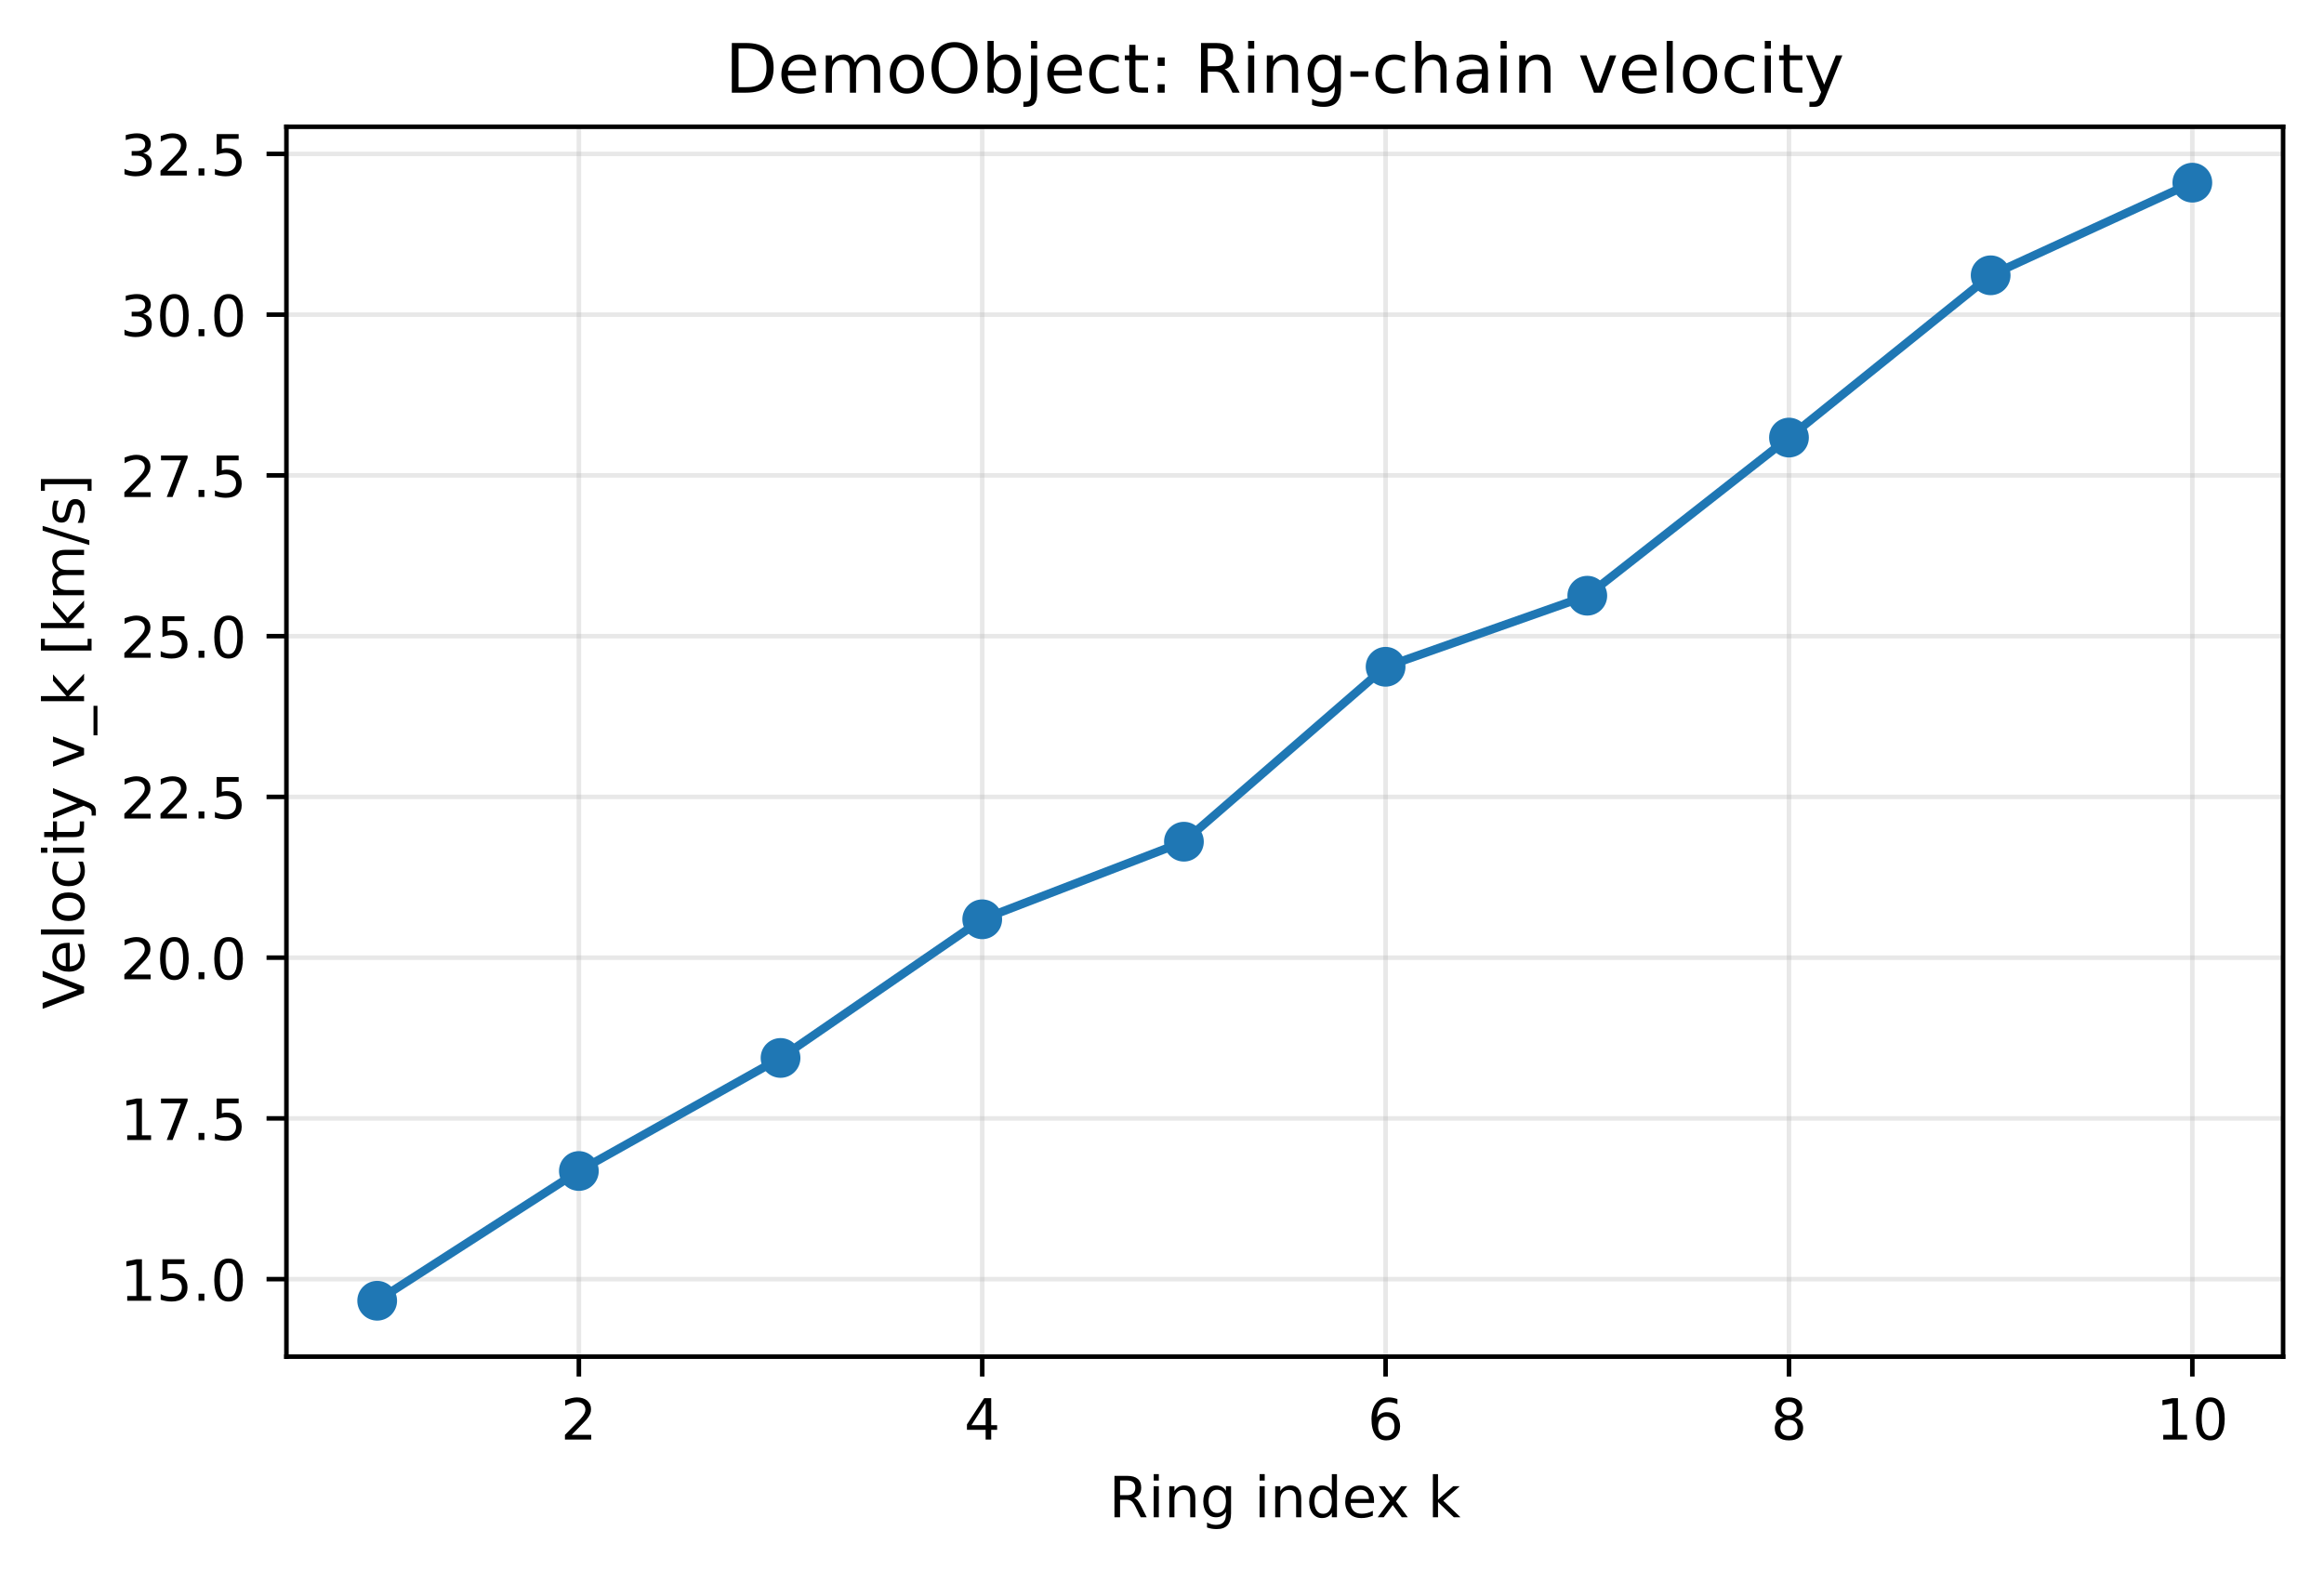
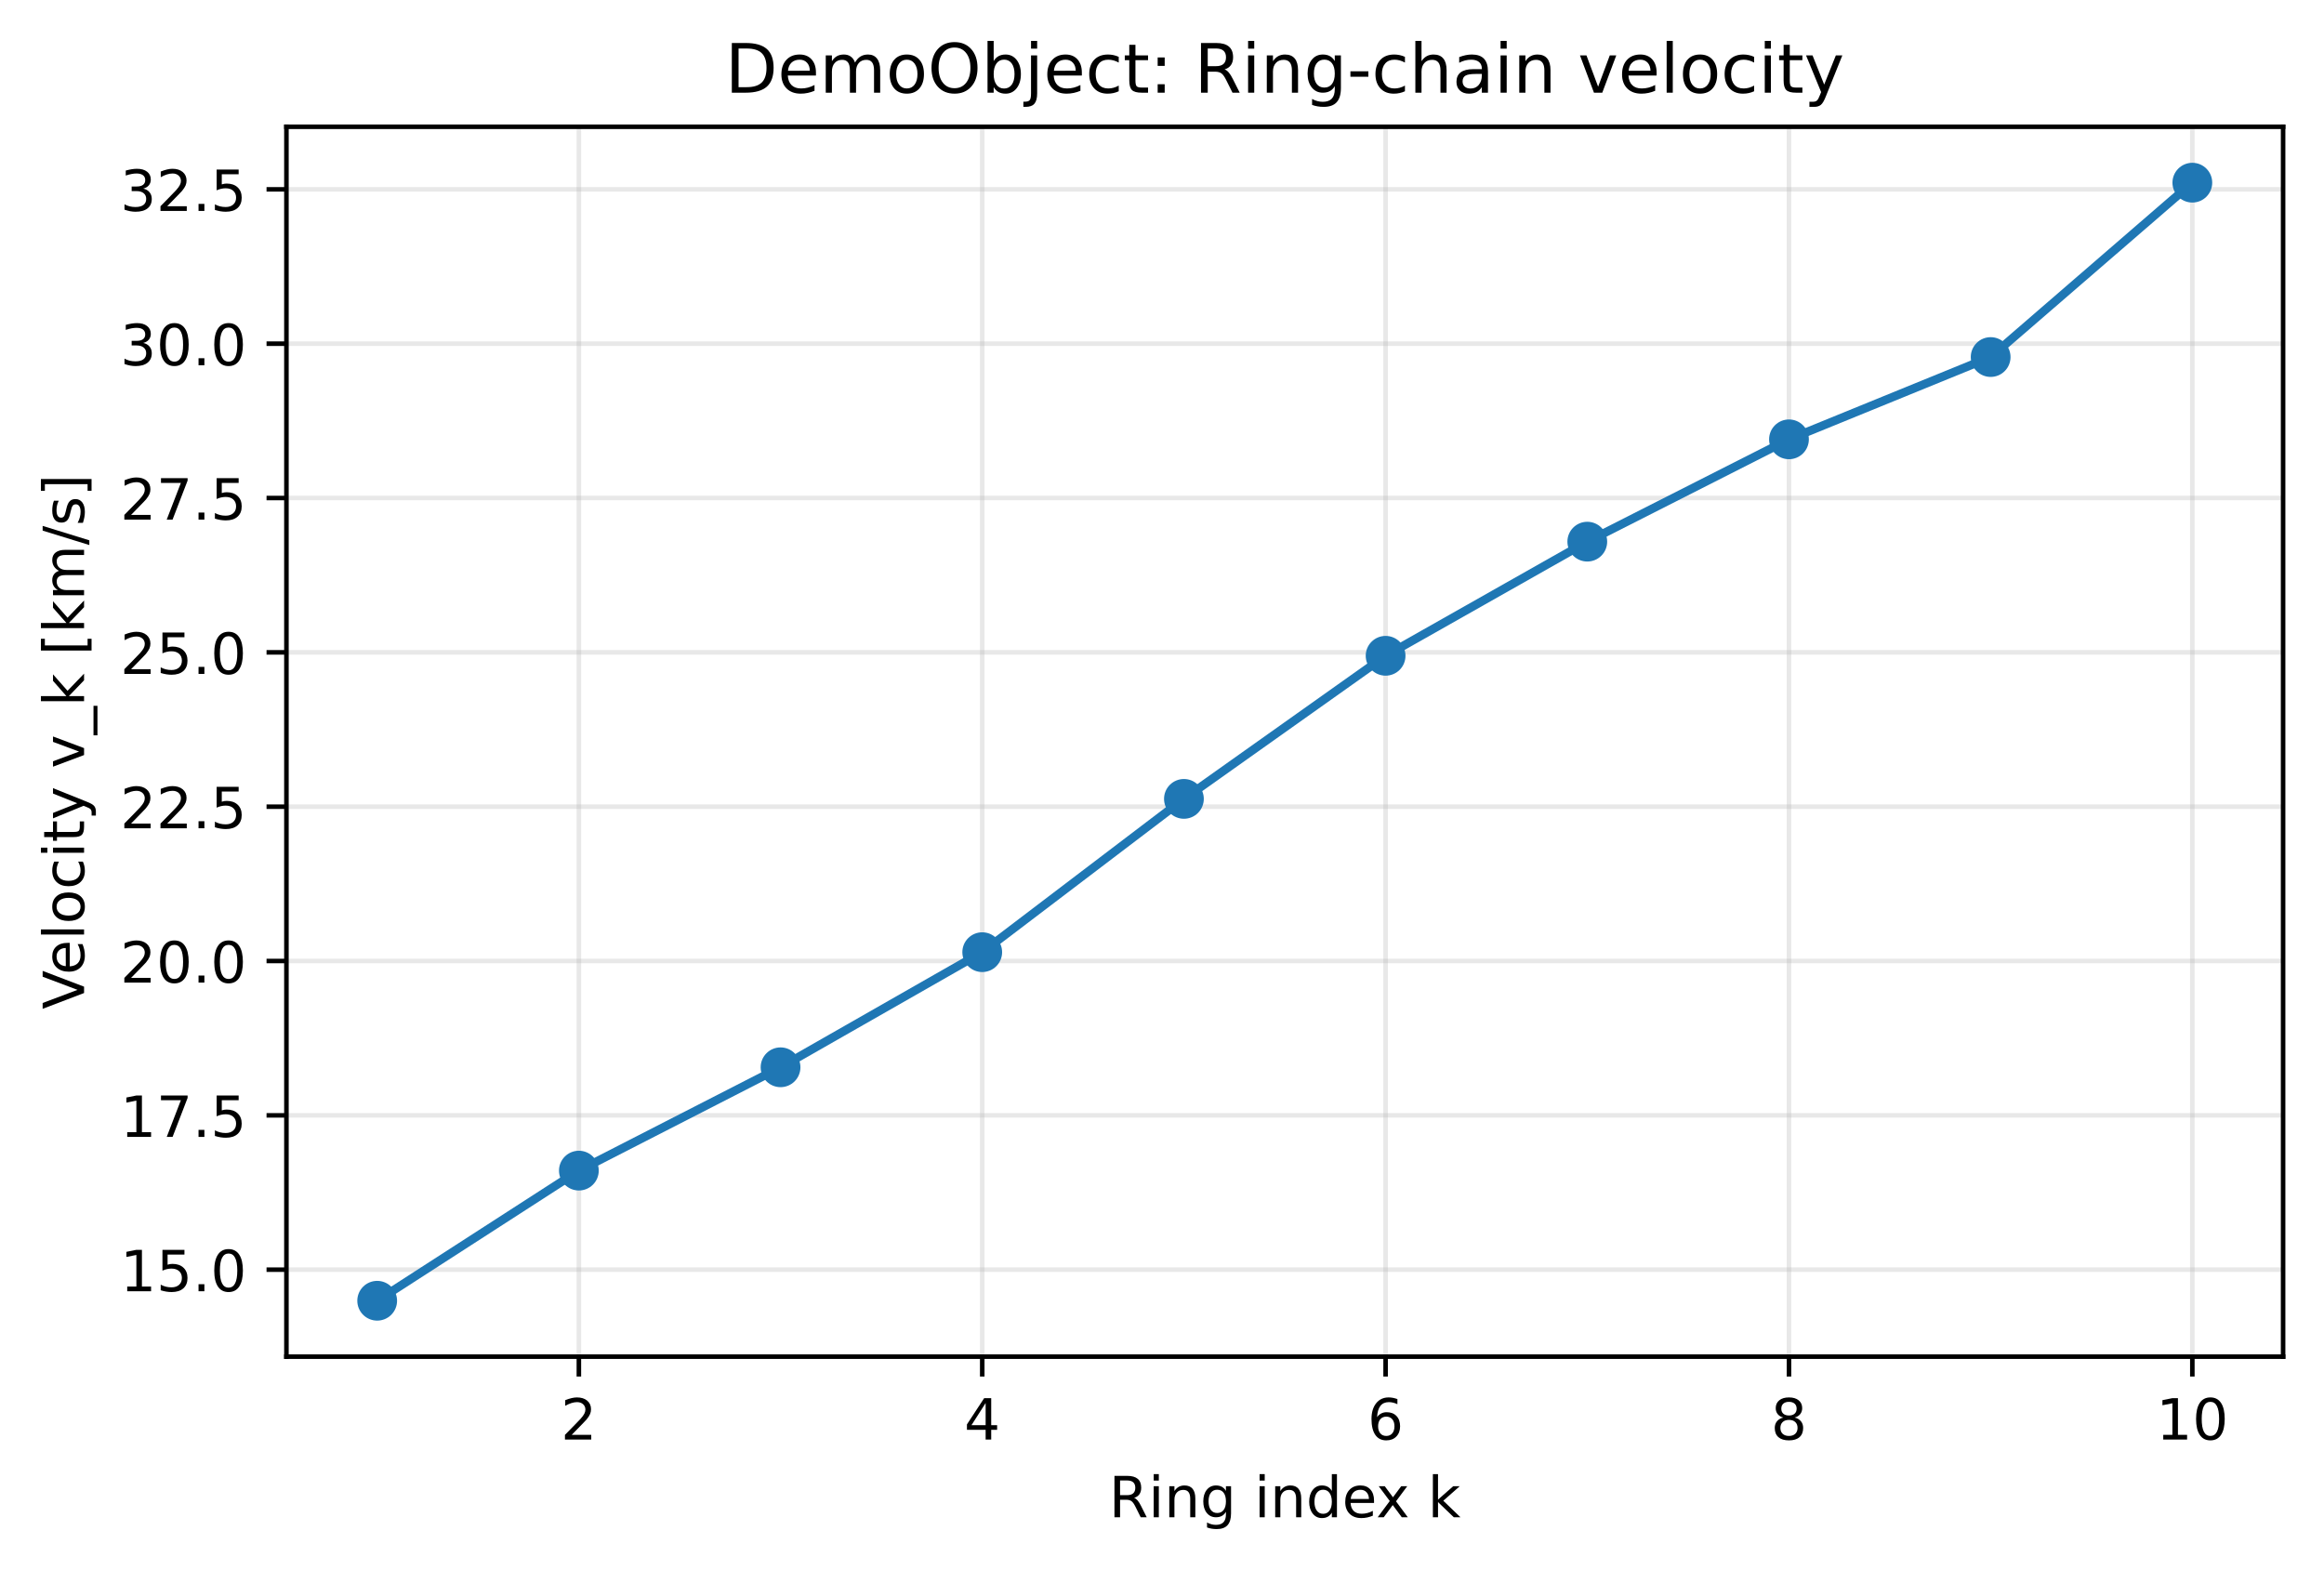
<svg xmlns="http://www.w3.org/2000/svg" xmlns:xlink="http://www.w3.org/1999/xlink" width="409.118pt" height="276.396pt" viewBox="0 0 409.118 276.396" version="1.1">
  <defs>
    <style type="text/css">*{stroke-linejoin: round; stroke-linecap: butt}</style>
  </defs>
  <g id="figure_1">
    <g id="patch_1">
      <path d="M 0 276.396  L 409.118 276.396  L 409.118 0  L 0 0  z " style="fill: #ffffff" />
    </g>
    <g id="axes_1">
      <g id="patch_2">
        <path d="M 50.422 238.84  L 401.918 238.84  L 401.918 22.318  L 50.422 22.318  z " style="fill: #ffffff" />
      </g>
      <g id="matplotlib.axis_1">
        <g id="xtick_1">
          <g id="line2d_1">
-             <path d="M 101.904 238.84  L 101.904 22.318  " clip-path="url(#p1085b56ade)" style="fill: none; stroke: #b0b0b0; stroke-opacity: 0.3; stroke-width: 0.8; stroke-linecap: square" />
+             <path d="M 101.904 238.84  L 101.904 22.318  " clip-path="url(#p9841325f80)" style="fill: none; stroke: #b0b0b0; stroke-opacity: 0.3; stroke-width: 0.8; stroke-linecap: square" />
          </g>
          <g id="line2d_2">
            <defs>
-               <path id="mf7a059a807" d="M 0 0  L 0 3.5  " style="stroke: #000000; stroke-width: 0.8" />
+               <path id="m9e2c25f31a" d="M 0 0  L 0 3.5  " style="stroke: #000000; stroke-width: 0.8" />
            </defs>
            <g>
-               <use xlink:href="#mf7a059a807" x="101.904" y="238.84" style="stroke: #000000; stroke-width: 0.8" />
+               <use xlink:href="#m9e2c25f31a" x="101.904" y="238.84" style="stroke: #000000; stroke-width: 0.8" />
            </g>
          </g>
          <g id="text_1">
            <g transform="translate(98.72237 253.4381) scale(0.1 -0.1)">
              <defs>
                <path id="DejaVuSans-32" d="M 1228 531  L 3431 531  L 3431 0  L 469 0  L 469 531  Q 828 903 1448 1529  Q 2069 2156 2228 2338  Q 2531 2678 2651 2914  Q 2772 3150 2772 3378  Q 2772 3750 2511 3984  Q 2250 4219 1831 4219  Q 1534 4219 1204 4116  Q 875 4013 500 3803  L 500 4441  Q 881 4594 1212 4672  Q 1544 4750 1819 4750  Q 2544 4750 2975 4387  Q 3406 4025 3406 3419  Q 3406 3131 3298 2873  Q 3191 2616 2906 2266  Q 2828 2175 2409 1742  Q 1991 1309 1228 531  z " transform="scale(0.015625)" />
              </defs>
              <use xlink:href="#DejaVuSans-32" />
            </g>
          </g>
        </g>
        <g id="xtick_2">
          <g id="line2d_3">
-             <path d="M 172.913 238.84  L 172.913 22.318  " clip-path="url(#p1085b56ade)" style="fill: none; stroke: #b0b0b0; stroke-opacity: 0.3; stroke-width: 0.8; stroke-linecap: square" />
+             <path d="M 172.913 238.84  L 172.913 22.318  " clip-path="url(#p9841325f80)" style="fill: none; stroke: #b0b0b0; stroke-opacity: 0.3; stroke-width: 0.8; stroke-linecap: square" />
          </g>
          <g id="line2d_4">
            <g>
-               <use xlink:href="#mf7a059a807" x="172.913" y="238.84" style="stroke: #000000; stroke-width: 0.8" />
+               <use xlink:href="#m9e2c25f31a" x="172.913" y="238.84" style="stroke: #000000; stroke-width: 0.8" />
            </g>
          </g>
          <g id="text_2">
            <g transform="translate(169.7317 253.4381) scale(0.1 -0.1)">
              <defs>
                <path id="DejaVuSans-34" d="M 2419 4116  L 825 1625  L 2419 1625  L 2419 4116  z M 2253 4666  L 3047 4666  L 3047 1625  L 3713 1625  L 3713 1100  L 3047 1100  L 3047 0  L 2419 0  L 2419 1100  L 313 1100  L 313 1709  L 2253 4666  z " transform="scale(0.015625)" />
              </defs>
              <use xlink:href="#DejaVuSans-34" />
            </g>
          </g>
        </g>
        <g id="xtick_3">
          <g id="line2d_5">
-             <path d="M 243.922 238.84  L 243.922 22.318  " clip-path="url(#p1085b56ade)" style="fill: none; stroke: #b0b0b0; stroke-opacity: 0.3; stroke-width: 0.8; stroke-linecap: square" />
+             <path d="M 243.922 238.84  L 243.922 22.318  " clip-path="url(#p9841325f80)" style="fill: none; stroke: #b0b0b0; stroke-opacity: 0.3; stroke-width: 0.8; stroke-linecap: square" />
          </g>
          <g id="line2d_6">
            <g>
-               <use xlink:href="#mf7a059a807" x="243.922" y="238.84" style="stroke: #000000; stroke-width: 0.8" />
+               <use xlink:href="#m9e2c25f31a" x="243.922" y="238.84" style="stroke: #000000; stroke-width: 0.8" />
            </g>
          </g>
          <g id="text_3">
            <g transform="translate(240.741 253.4381) scale(0.1 -0.1)">
              <defs>
                <path id="DejaVuSans-36" d="M 2113 2584  Q 1688 2584 1439 2293  Q 1191 2003 1191 1497  Q 1191 994 1439 701  Q 1688 409 2113 409  Q 2538 409 2786 701  Q 3034 994 3034 1497  Q 3034 2003 2786 2293  Q 2538 2584 2113 2584  z M 3366 4563  L 3366 3988  Q 3128 4100 2886 4159  Q 2644 4219 2406 4219  Q 1781 4219 1451 3797  Q 1122 3375 1075 2522  Q 1259 2794 1537 2939  Q 1816 3084 2150 3084  Q 2853 3084 3261 2657  Q 3669 2231 3669 1497  Q 3669 778 3244 343  Q 2819 -91 2113 -91  Q 1303 -91 875 529  Q 447 1150 447 2328  Q 447 3434 972 4092  Q 1497 4750 2381 4750  Q 2619 4750 2861 4703  Q 3103 4656 3366 4563  z " transform="scale(0.015625)" />
              </defs>
              <use xlink:href="#DejaVuSans-36" />
            </g>
          </g>
        </g>
        <g id="xtick_4">
          <g id="line2d_7">
-             <path d="M 314.932 238.84  L 314.932 22.318  " clip-path="url(#p1085b56ade)" style="fill: none; stroke: #b0b0b0; stroke-opacity: 0.3; stroke-width: 0.8; stroke-linecap: square" />
+             <path d="M 314.932 238.84  L 314.932 22.318  " clip-path="url(#p9841325f80)" style="fill: none; stroke: #b0b0b0; stroke-opacity: 0.3; stroke-width: 0.8; stroke-linecap: square" />
          </g>
          <g id="line2d_8">
            <g>
-               <use xlink:href="#mf7a059a807" x="314.932" y="238.84" style="stroke: #000000; stroke-width: 0.8" />
+               <use xlink:href="#m9e2c25f31a" x="314.932" y="238.84" style="stroke: #000000; stroke-width: 0.8" />
            </g>
          </g>
          <g id="text_4">
            <g transform="translate(311.7503 253.4381) scale(0.1 -0.1)">
              <defs>
                <path id="DejaVuSans-38" d="M 2034 2216  Q 1584 2216 1326 1975  Q 1069 1734 1069 1313  Q 1069 891 1326 650  Q 1584 409 2034 409  Q 2484 409 2743 651  Q 3003 894 3003 1313  Q 3003 1734 2745 1975  Q 2488 2216 2034 2216  z M 1403 2484  Q 997 2584 770 2862  Q 544 3141 544 3541  Q 544 4100 942 4425  Q 1341 4750 2034 4750  Q 2731 4750 3128 4425  Q 3525 4100 3525 3541  Q 3525 3141 3298 2862  Q 3072 2584 2669 2484  Q 3125 2378 3379 2068  Q 3634 1759 3634 1313  Q 3634 634 3220 271  Q 2806 -91 2034 -91  Q 1263 -91 848 271  Q 434 634 434 1313  Q 434 1759 690 2068  Q 947 2378 1403 2484  z M 1172 3481  Q 1172 3119 1398 2916  Q 1625 2713 2034 2713  Q 2441 2713 2670 2916  Q 2900 3119 2900 3481  Q 2900 3844 2670 4047  Q 2441 4250 2034 4250  Q 1625 4250 1398 4047  Q 1172 3844 1172 3481  z " transform="scale(0.015625)" />
              </defs>
              <use xlink:href="#DejaVuSans-38" />
            </g>
          </g>
        </g>
        <g id="xtick_5">
          <g id="line2d_9">
-             <path d="M 385.941 238.84  L 385.941 22.318  " clip-path="url(#p1085b56ade)" style="fill: none; stroke: #b0b0b0; stroke-opacity: 0.3; stroke-width: 0.8; stroke-linecap: square" />
+             <path d="M 385.941 238.84  L 385.941 22.318  " clip-path="url(#p9841325f80)" style="fill: none; stroke: #b0b0b0; stroke-opacity: 0.3; stroke-width: 0.8; stroke-linecap: square" />
          </g>
          <g id="line2d_10">
            <g>
-               <use xlink:href="#mf7a059a807" x="385.941" y="238.84" style="stroke: #000000; stroke-width: 0.8" />
+               <use xlink:href="#m9e2c25f31a" x="385.941" y="238.84" style="stroke: #000000; stroke-width: 0.8" />
            </g>
          </g>
          <g id="text_5">
            <g transform="translate(379.5783 253.4381) scale(0.1 -0.1)">
              <defs>
                <path id="DejaVuSans-31" d="M 794 531  L 1825 531  L 1825 4091  L 703 3866  L 703 4441  L 1819 4666  L 2450 4666  L 2450 531  L 3481 531  L 3481 0  L 794 0  L 794 531  z " transform="scale(0.015625)" />
                <path id="DejaVuSans-30" d="M 2034 4250  Q 1547 4250 1301 3770  Q 1056 3291 1056 2328  Q 1056 1369 1301 889  Q 1547 409 2034 409  Q 2525 409 2770 889  Q 3016 1369 3016 2328  Q 3016 3291 2770 3770  Q 2525 4250 2034 4250  z M 2034 4750  Q 2819 4750 3233 4129  Q 3647 3509 3647 2328  Q 3647 1150 3233 529  Q 2819 -91 2034 -91  Q 1250 -91 836 529  Q 422 1150 422 2328  Q 422 3509 836 4129  Q 1250 4750 2034 4750  z " transform="scale(0.015625)" />
              </defs>
              <use xlink:href="#DejaVuSans-31" />
              <use xlink:href="#DejaVuSans-30" transform="translate(63.62305 0)" />
            </g>
          </g>
        </g>
        <g id="text_6">
          <g transform="translate(195.2098 267.1163) scale(0.1 -0.1)">
            <defs>
              <path id="DejaVuSans-52" d="M 2841 2188  Q 3044 2119 3236 1894  Q 3428 1669 3622 1275  L 4263 0  L 3584 0  L 2988 1197  Q 2756 1666 2539 1819  Q 2322 1972 1947 1972  L 1259 1972  L 1259 0  L 628 0  L 628 4666  L 2053 4666  Q 2853 4666 3247 4331  Q 3641 3997 3641 3322  Q 3641 2881 3436 2590  Q 3231 2300 2841 2188  z M 1259 4147  L 1259 2491  L 2053 2491  Q 2509 2491 2742 2702  Q 2975 2913 2975 3322  Q 2975 3731 2742 3939  Q 2509 4147 2053 4147  L 1259 4147  z " transform="scale(0.015625)" />
              <path id="DejaVuSans-69" d="M 603 3500  L 1178 3500  L 1178 0  L 603 0  L 603 3500  z M 603 4863  L 1178 4863  L 1178 4134  L 603 4134  L 603 4863  z " transform="scale(0.015625)" />
              <path id="DejaVuSans-6e" d="M 3513 2113  L 3513 0  L 2938 0  L 2938 2094  Q 2938 2591 2744 2837  Q 2550 3084 2163 3084  Q 1697 3084 1428 2787  Q 1159 2491 1159 1978  L 1159 0  L 581 0  L 581 3500  L 1159 3500  L 1159 2956  Q 1366 3272 1645 3428  Q 1925 3584 2291 3584  Q 2894 3584 3203 3211  Q 3513 2838 3513 2113  z " transform="scale(0.015625)" />
              <path id="DejaVuSans-67" d="M 2906 1791  Q 2906 2416 2648 2759  Q 2391 3103 1925 3103  Q 1463 3103 1205 2759  Q 947 2416 947 1791  Q 947 1169 1205 825  Q 1463 481 1925 481  Q 2391 481 2648 825  Q 2906 1169 2906 1791  z M 3481 434  Q 3481 -459 3084 -895  Q 2688 -1331 1869 -1331  Q 1566 -1331 1297 -1286  Q 1028 -1241 775 -1147  L 775 -588  Q 1028 -725 1275 -790  Q 1522 -856 1778 -856  Q 2344 -856 2625 -561  Q 2906 -266 2906 331  L 2906 616  Q 2728 306 2450 153  Q 2172 0 1784 0  Q 1141 0 747 490  Q 353 981 353 1791  Q 353 2603 747 3093  Q 1141 3584 1784 3584  Q 2172 3584 2450 3431  Q 2728 3278 2906 2969  L 2906 3500  L 3481 3500  L 3481 434  z " transform="scale(0.015625)" />
              <path id="DejaVuSans-20" transform="scale(0.015625)" />
              <path id="DejaVuSans-64" d="M 2906 2969  L 2906 4863  L 3481 4863  L 3481 0  L 2906 0  L 2906 525  Q 2725 213 2448 61  Q 2172 -91 1784 -91  Q 1150 -91 751 415  Q 353 922 353 1747  Q 353 2572 751 3078  Q 1150 3584 1784 3584  Q 2172 3584 2448 3432  Q 2725 3281 2906 2969  z M 947 1747  Q 947 1113 1208 752  Q 1469 391 1925 391  Q 2381 391 2643 752  Q 2906 1113 2906 1747  Q 2906 2381 2643 2742  Q 2381 3103 1925 3103  Q 1469 3103 1208 2742  Q 947 2381 947 1747  z " transform="scale(0.015625)" />
              <path id="DejaVuSans-65" d="M 3597 1894  L 3597 1613  L 953 1613  Q 991 1019 1311 708  Q 1631 397 2203 397  Q 2534 397 2845 478  Q 3156 559 3463 722  L 3463 178  Q 3153 47 2828 -22  Q 2503 -91 2169 -91  Q 1331 -91 842 396  Q 353 884 353 1716  Q 353 2575 817 3079  Q 1281 3584 2069 3584  Q 2775 3584 3186 3129  Q 3597 2675 3597 1894  z M 3022 2063  Q 3016 2534 2758 2815  Q 2500 3097 2075 3097  Q 1594 3097 1305 2825  Q 1016 2553 972 2059  L 3022 2063  z " transform="scale(0.015625)" />
              <path id="DejaVuSans-78" d="M 3513 3500  L 2247 1797  L 3578 0  L 2900 0  L 1881 1375  L 863 0  L 184 0  L 1544 1831  L 300 3500  L 978 3500  L 1906 2253  L 2834 3500  L 3513 3500  z " transform="scale(0.015625)" />
              <path id="DejaVuSans-6b" d="M 581 4863  L 1159 4863  L 1159 1991  L 2875 3500  L 3609 3500  L 1753 1863  L 3688 0  L 2938 0  L 1159 1709  L 1159 0  L 581 0  L 581 4863  z " transform="scale(0.015625)" />
            </defs>
            <use xlink:href="#DejaVuSans-52" />
            <use xlink:href="#DejaVuSans-69" transform="translate(69.48242 0)" />
            <use xlink:href="#DejaVuSans-6e" transform="translate(97.26562 0)" />
            <use xlink:href="#DejaVuSans-67" transform="translate(160.6445 0)" />
            <use xlink:href="#DejaVuSans-20" transform="translate(224.1211 0)" />
            <use xlink:href="#DejaVuSans-69" transform="translate(255.9082 0)" />
            <use xlink:href="#DejaVuSans-6e" transform="translate(283.6914 0)" />
            <use xlink:href="#DejaVuSans-64" transform="translate(347.0703 0)" />
            <use xlink:href="#DejaVuSans-65" transform="translate(410.5469 0)" />
            <use xlink:href="#DejaVuSans-78" transform="translate(470.3203 0)" />
            <use xlink:href="#DejaVuSans-20" transform="translate(529.5 0)" />
            <use xlink:href="#DejaVuSans-6b" transform="translate(561.2871 0)" />
          </g>
        </g>
      </g>
      <g id="matplotlib.axis_2">
        <g id="ytick_1">
          <g id="line2d_11">
-             <path d="M 50.422 225.194  L 401.918 225.194  " clip-path="url(#p1085b56ade)" style="fill: none; stroke: #b0b0b0; stroke-opacity: 0.3; stroke-width: 0.8; stroke-linecap: square" />
+             <path d="M 50.422 223.527  L 401.918 223.527  " clip-path="url(#p9841325f80)" style="fill: none; stroke: #b0b0b0; stroke-opacity: 0.3; stroke-width: 0.8; stroke-linecap: square" />
          </g>
          <g id="line2d_12">
            <defs>
-               <path id="m07a9337bfd" d="M 0 0  L -3.5 0  " style="stroke: #000000; stroke-width: 0.8" />
+               <path id="m4e246c7a47" d="M 0 0  L -3.5 0  " style="stroke: #000000; stroke-width: 0.8" />
            </defs>
            <g>
-               <use xlink:href="#m07a9337bfd" x="50.422" y="225.194" style="stroke: #000000; stroke-width: 0.8" />
+               <use xlink:href="#m4e246c7a47" x="50.422" y="223.527" style="stroke: #000000; stroke-width: 0.8" />
            </g>
          </g>
          <g id="text_7">
-             <g transform="translate(21.15625 228.9931) scale(0.1 -0.1)">
+             <g transform="translate(21.15625 227.3264) scale(0.1 -0.1)">
              <defs>
                <path id="DejaVuSans-35" d="M 691 4666  L 3169 4666  L 3169 4134  L 1269 4134  L 1269 2991  Q 1406 3038 1543 3061  Q 1681 3084 1819 3084  Q 2600 3084 3056 2656  Q 3513 2228 3513 1497  Q 3513 744 3044 326  Q 2575 -91 1722 -91  Q 1428 -91 1123 -41  Q 819 9 494 109  L 494 744  Q 775 591 1075 516  Q 1375 441 1709 441  Q 2250 441 2565 725  Q 2881 1009 2881 1497  Q 2881 1984 2565 2268  Q 2250 2553 1709 2553  Q 1456 2553 1204 2497  Q 953 2441 691 2322  L 691 4666  z " transform="scale(0.015625)" />
                <path id="DejaVuSans-2e" d="M 684 794  L 1344 794  L 1344 0  L 684 0  L 684 794  z " transform="scale(0.015625)" />
              </defs>
              <use xlink:href="#DejaVuSans-31" />
              <use xlink:href="#DejaVuSans-35" transform="translate(63.62305 0)" />
              <use xlink:href="#DejaVuSans-2e" transform="translate(127.2461 0)" />
              <use xlink:href="#DejaVuSans-30" transform="translate(159.0332 0)" />
            </g>
          </g>
        </g>
        <g id="ytick_2">
          <g id="line2d_13">
-             <path d="M 50.422 196.894  L 401.918 196.894  " clip-path="url(#p1085b56ade)" style="fill: none; stroke: #b0b0b0; stroke-opacity: 0.3; stroke-width: 0.8; stroke-linecap: square" />
+             <path d="M 50.422 196.357  L 401.918 196.357  " clip-path="url(#p9841325f80)" style="fill: none; stroke: #b0b0b0; stroke-opacity: 0.3; stroke-width: 0.8; stroke-linecap: square" />
          </g>
          <g id="line2d_14">
            <g>
-               <use xlink:href="#m07a9337bfd" x="50.422" y="196.894" style="stroke: #000000; stroke-width: 0.8" />
+               <use xlink:href="#m4e246c7a47" x="50.422" y="196.357" style="stroke: #000000; stroke-width: 0.8" />
            </g>
          </g>
          <g id="text_8">
-             <g transform="translate(21.15625 200.6932) scale(0.1 -0.1)">
+             <g transform="translate(21.15625 200.1563) scale(0.1 -0.1)">
              <defs>
                <path id="DejaVuSans-37" d="M 525 4666  L 3525 4666  L 3525 4397  L 1831 0  L 1172 0  L 2766 4134  L 525 4134  L 525 4666  z " transform="scale(0.015625)" />
              </defs>
              <use xlink:href="#DejaVuSans-31" />
              <use xlink:href="#DejaVuSans-37" transform="translate(63.62305 0)" />
              <use xlink:href="#DejaVuSans-2e" transform="translate(127.2461 0)" />
              <use xlink:href="#DejaVuSans-35" transform="translate(159.0332 0)" />
            </g>
          </g>
        </g>
        <g id="ytick_3">
          <g id="line2d_15">
-             <path d="M 50.422 168.594  L 401.918 168.594  " clip-path="url(#p1085b56ade)" style="fill: none; stroke: #b0b0b0; stroke-opacity: 0.3; stroke-width: 0.8; stroke-linecap: square" />
+             <path d="M 50.422 169.187  L 401.918 169.187  " clip-path="url(#p9841325f80)" style="fill: none; stroke: #b0b0b0; stroke-opacity: 0.3; stroke-width: 0.8; stroke-linecap: square" />
          </g>
          <g id="line2d_16">
            <g>
-               <use xlink:href="#m07a9337bfd" x="50.422" y="168.594" style="stroke: #000000; stroke-width: 0.8" />
+               <use xlink:href="#m4e246c7a47" x="50.422" y="169.187" style="stroke: #000000; stroke-width: 0.8" />
            </g>
          </g>
          <g id="text_9">
-             <g transform="translate(21.15625 172.3933) scale(0.1 -0.1)">
+             <g transform="translate(21.15625 172.9862) scale(0.1 -0.1)">
              <use xlink:href="#DejaVuSans-32" />
              <use xlink:href="#DejaVuSans-30" transform="translate(63.62305 0)" />
              <use xlink:href="#DejaVuSans-2e" transform="translate(127.2461 0)" />
              <use xlink:href="#DejaVuSans-30" transform="translate(159.0332 0)" />
            </g>
          </g>
        </g>
        <g id="ytick_4">
          <g id="line2d_17">
-             <path d="M 50.422 140.294  L 401.918 140.294  " clip-path="url(#p1085b56ade)" style="fill: none; stroke: #b0b0b0; stroke-opacity: 0.3; stroke-width: 0.8; stroke-linecap: square" />
+             <path d="M 50.422 142.017  L 401.918 142.017  " clip-path="url(#p9841325f80)" style="fill: none; stroke: #b0b0b0; stroke-opacity: 0.3; stroke-width: 0.8; stroke-linecap: square" />
          </g>
          <g id="line2d_18">
            <g>
-               <use xlink:href="#m07a9337bfd" x="50.422" y="140.294" style="stroke: #000000; stroke-width: 0.8" />
+               <use xlink:href="#m4e246c7a47" x="50.422" y="142.017" style="stroke: #000000; stroke-width: 0.8" />
            </g>
          </g>
          <g id="text_10">
-             <g transform="translate(21.15625 144.0935) scale(0.1 -0.1)">
+             <g transform="translate(21.15625 145.8161) scale(0.1 -0.1)">
              <use xlink:href="#DejaVuSans-32" />
              <use xlink:href="#DejaVuSans-32" transform="translate(63.62305 0)" />
              <use xlink:href="#DejaVuSans-2e" transform="translate(127.2461 0)" />
              <use xlink:href="#DejaVuSans-35" transform="translate(159.0332 0)" />
            </g>
          </g>
        </g>
        <g id="ytick_5">
          <g id="line2d_19">
-             <path d="M 50.422 111.994  L 401.918 111.994  " clip-path="url(#p1085b56ade)" style="fill: none; stroke: #b0b0b0; stroke-opacity: 0.3; stroke-width: 0.8; stroke-linecap: square" />
+             <path d="M 50.422 114.847  L 401.918 114.847  " clip-path="url(#p9841325f80)" style="fill: none; stroke: #b0b0b0; stroke-opacity: 0.3; stroke-width: 0.8; stroke-linecap: square" />
          </g>
          <g id="line2d_20">
            <g>
-               <use xlink:href="#m07a9337bfd" x="50.422" y="111.994" style="stroke: #000000; stroke-width: 0.8" />
+               <use xlink:href="#m4e246c7a47" x="50.422" y="114.847" style="stroke: #000000; stroke-width: 0.8" />
            </g>
          </g>
          <g id="text_11">
-             <g transform="translate(21.15625 115.7936) scale(0.1 -0.1)">
+             <g transform="translate(21.15625 118.646) scale(0.1 -0.1)">
              <use xlink:href="#DejaVuSans-32" />
              <use xlink:href="#DejaVuSans-35" transform="translate(63.62305 0)" />
              <use xlink:href="#DejaVuSans-2e" transform="translate(127.2461 0)" />
              <use xlink:href="#DejaVuSans-30" transform="translate(159.0332 0)" />
            </g>
          </g>
        </g>
        <g id="ytick_6">
          <g id="line2d_21">
-             <path d="M 50.422 83.695  L 401.918 83.695  " clip-path="url(#p1085b56ade)" style="fill: none; stroke: #b0b0b0; stroke-opacity: 0.3; stroke-width: 0.8; stroke-linecap: square" />
+             <path d="M 50.422 87.677  L 401.918 87.677  " clip-path="url(#p9841325f80)" style="fill: none; stroke: #b0b0b0; stroke-opacity: 0.3; stroke-width: 0.8; stroke-linecap: square" />
          </g>
          <g id="line2d_22">
            <g>
-               <use xlink:href="#m07a9337bfd" x="50.422" y="83.695" style="stroke: #000000; stroke-width: 0.8" />
+               <use xlink:href="#m4e246c7a47" x="50.422" y="87.677" style="stroke: #000000; stroke-width: 0.8" />
            </g>
          </g>
          <g id="text_12">
-             <g transform="translate(21.15625 87.49378) scale(0.1 -0.1)">
+             <g transform="translate(21.15625 91.4759) scale(0.1 -0.1)">
              <use xlink:href="#DejaVuSans-32" />
              <use xlink:href="#DejaVuSans-37" transform="translate(63.62305 0)" />
              <use xlink:href="#DejaVuSans-2e" transform="translate(127.2461 0)" />
              <use xlink:href="#DejaVuSans-35" transform="translate(159.0332 0)" />
            </g>
          </g>
        </g>
        <g id="ytick_7">
          <g id="line2d_23">
-             <path d="M 50.422 55.395  L 401.918 55.395  " clip-path="url(#p1085b56ade)" style="fill: none; stroke: #b0b0b0; stroke-opacity: 0.3; stroke-width: 0.8; stroke-linecap: square" />
+             <path d="M 50.422 60.507  L 401.918 60.507  " clip-path="url(#p9841325f80)" style="fill: none; stroke: #b0b0b0; stroke-opacity: 0.3; stroke-width: 0.8; stroke-linecap: square" />
          </g>
          <g id="line2d_24">
            <g>
-               <use xlink:href="#m07a9337bfd" x="50.422" y="55.395" style="stroke: #000000; stroke-width: 0.8" />
+               <use xlink:href="#m4e246c7a47" x="50.422" y="60.507" style="stroke: #000000; stroke-width: 0.8" />
            </g>
          </g>
          <g id="text_13">
-             <g transform="translate(21.15625 59.19392) scale(0.1 -0.1)">
+             <g transform="translate(21.15625 64.30579) scale(0.1 -0.1)">
              <defs>
                <path id="DejaVuSans-33" d="M 2597 2516  Q 3050 2419 3304 2112  Q 3559 1806 3559 1356  Q 3559 666 3084 287  Q 2609 -91 1734 -91  Q 1441 -91 1130 -33  Q 819 25 488 141  L 488 750  Q 750 597 1062 519  Q 1375 441 1716 441  Q 2309 441 2620 675  Q 2931 909 2931 1356  Q 2931 1769 2642 2001  Q 2353 2234 1838 2234  L 1294 2234  L 1294 2753  L 1863 2753  Q 2328 2753 2575 2939  Q 2822 3125 2822 3475  Q 2822 3834 2567 4026  Q 2313 4219 1838 4219  Q 1578 4219 1281 4162  Q 984 4106 628 3988  L 628 4550  Q 988 4650 1302 4700  Q 1616 4750 1894 4750  Q 2613 4750 3031 4423  Q 3450 4097 3450 3541  Q 3450 3153 3228 2886  Q 3006 2619 2597 2516  z " transform="scale(0.015625)" />
              </defs>
              <use xlink:href="#DejaVuSans-33" />
              <use xlink:href="#DejaVuSans-30" transform="translate(63.62305 0)" />
              <use xlink:href="#DejaVuSans-2e" transform="translate(127.2461 0)" />
              <use xlink:href="#DejaVuSans-30" transform="translate(159.0332 0)" />
            </g>
          </g>
        </g>
        <g id="ytick_8">
          <g id="line2d_25">
-             <path d="M 50.422 27.095  L 401.918 27.095  " clip-path="url(#p1085b56ade)" style="fill: none; stroke: #b0b0b0; stroke-opacity: 0.3; stroke-width: 0.8; stroke-linecap: square" />
+             <path d="M 50.422 33.336  L 401.918 33.336  " clip-path="url(#p9841325f80)" style="fill: none; stroke: #b0b0b0; stroke-opacity: 0.3; stroke-width: 0.8; stroke-linecap: square" />
          </g>
          <g id="line2d_26">
            <g>
-               <use xlink:href="#m07a9337bfd" x="50.422" y="27.095" style="stroke: #000000; stroke-width: 0.8" />
+               <use xlink:href="#m4e246c7a47" x="50.422" y="33.336" style="stroke: #000000; stroke-width: 0.8" />
            </g>
          </g>
          <g id="text_14">
-             <g transform="translate(21.15625 30.89406) scale(0.1 -0.1)">
+             <g transform="translate(21.15625 37.13569) scale(0.1 -0.1)">
              <use xlink:href="#DejaVuSans-33" />
              <use xlink:href="#DejaVuSans-32" transform="translate(63.62305 0)" />
              <use xlink:href="#DejaVuSans-2e" transform="translate(127.2461 0)" />
              <use xlink:href="#DejaVuSans-35" transform="translate(159.0332 0)" />
            </g>
          </g>
        </g>
        <g id="text_15">
          <g transform="translate(14.79844 177.6836) rotate(-90) scale(0.1 -0.1)">
            <defs>
              <path id="DejaVuSans-56" d="M 1831 0  L 50 4666  L 709 4666  L 2188 738  L 3669 4666  L 4325 4666  L 2547 0  L 1831 0  z " transform="scale(0.015625)" />
              <path id="DejaVuSans-6c" d="M 603 4863  L 1178 4863  L 1178 0  L 603 0  L 603 4863  z " transform="scale(0.015625)" />
              <path id="DejaVuSans-6f" d="M 1959 3097  Q 1497 3097 1228 2736  Q 959 2375 959 1747  Q 959 1119 1226 758  Q 1494 397 1959 397  Q 2419 397 2687 759  Q 2956 1122 2956 1747  Q 2956 2369 2687 2733  Q 2419 3097 1959 3097  z M 1959 3584  Q 2709 3584 3137 3096  Q 3566 2609 3566 1747  Q 3566 888 3137 398  Q 2709 -91 1959 -91  Q 1206 -91 779 398  Q 353 888 353 1747  Q 353 2609 779 3096  Q 1206 3584 1959 3584  z " transform="scale(0.015625)" />
              <path id="DejaVuSans-63" d="M 3122 3366  L 3122 2828  Q 2878 2963 2633 3030  Q 2388 3097 2138 3097  Q 1578 3097 1268 2742  Q 959 2388 959 1747  Q 959 1106 1268 751  Q 1578 397 2138 397  Q 2388 397 2633 464  Q 2878 531 3122 666  L 3122 134  Q 2881 22 2623 -34  Q 2366 -91 2075 -91  Q 1284 -91 818 406  Q 353 903 353 1747  Q 353 2603 823 3093  Q 1294 3584 2113 3584  Q 2378 3584 2631 3529  Q 2884 3475 3122 3366  z " transform="scale(0.015625)" />
              <path id="DejaVuSans-74" d="M 1172 4494  L 1172 3500  L 2356 3500  L 2356 3053  L 1172 3053  L 1172 1153  Q 1172 725 1289 603  Q 1406 481 1766 481  L 2356 481  L 2356 0  L 1766 0  Q 1100 0 847 248  Q 594 497 594 1153  L 594 3053  L 172 3053  L 172 3500  L 594 3500  L 594 4494  L 1172 4494  z " transform="scale(0.015625)" />
              <path id="DejaVuSans-79" d="M 2059 -325  Q 1816 -950 1584 -1140  Q 1353 -1331 966 -1331  L 506 -1331  L 506 -850  L 844 -850  Q 1081 -850 1212 -737  Q 1344 -625 1503 -206  L 1606 56  L 191 3500  L 800 3500  L 1894 763  L 2988 3500  L 3597 3500  L 2059 -325  z " transform="scale(0.015625)" />
              <path id="DejaVuSans-76" d="M 191 3500  L 800 3500  L 1894 563  L 2988 3500  L 3597 3500  L 2284 0  L 1503 0  L 191 3500  z " transform="scale(0.015625)" />
              <path id="DejaVuSans-5f" d="M 3263 -1063  L 3263 -1509  L -63 -1509  L -63 -1063  L 3263 -1063  z " transform="scale(0.015625)" />
              <path id="DejaVuSans-5b" d="M 550 4863  L 1875 4863  L 1875 4416  L 1125 4416  L 1125 -397  L 1875 -397  L 1875 -844  L 550 -844  L 550 4863  z " transform="scale(0.015625)" />
              <path id="DejaVuSans-6d" d="M 3328 2828  Q 3544 3216 3844 3400  Q 4144 3584 4550 3584  Q 5097 3584 5394 3201  Q 5691 2819 5691 2113  L 5691 0  L 5113 0  L 5113 2094  Q 5113 2597 4934 2840  Q 4756 3084 4391 3084  Q 3944 3084 3684 2787  Q 3425 2491 3425 1978  L 3425 0  L 2847 0  L 2847 2094  Q 2847 2600 2669 2842  Q 2491 3084 2119 3084  Q 1678 3084 1418 2786  Q 1159 2488 1159 1978  L 1159 0  L 581 0  L 581 3500  L 1159 3500  L 1159 2956  Q 1356 3278 1631 3431  Q 1906 3584 2284 3584  Q 2666 3584 2933 3390  Q 3200 3197 3328 2828  z " transform="scale(0.015625)" />
              <path id="DejaVuSans-2f" d="M 1625 4666  L 2156 4666  L 531 -594  L 0 -594  L 1625 4666  z " transform="scale(0.015625)" />
              <path id="DejaVuSans-73" d="M 2834 3397  L 2834 2853  Q 2591 2978 2328 3040  Q 2066 3103 1784 3103  Q 1356 3103 1142 2972  Q 928 2841 928 2578  Q 928 2378 1081 2264  Q 1234 2150 1697 2047  L 1894 2003  Q 2506 1872 2764 1633  Q 3022 1394 3022 966  Q 3022 478 2636 193  Q 2250 -91 1575 -91  Q 1294 -91 989 -36  Q 684 19 347 128  L 347 722  Q 666 556 975 473  Q 1284 391 1588 391  Q 1994 391 2212 530  Q 2431 669 2431 922  Q 2431 1156 2273 1281  Q 2116 1406 1581 1522  L 1381 1569  Q 847 1681 609 1914  Q 372 2147 372 2553  Q 372 3047 722 3315  Q 1072 3584 1716 3584  Q 2034 3584 2315 3537  Q 2597 3491 2834 3397  z " transform="scale(0.015625)" />
              <path id="DejaVuSans-5d" d="M 1947 4863  L 1947 -844  L 622 -844  L 622 -397  L 1369 -397  L 1369 4416  L 622 4416  L 622 4863  L 1947 4863  z " transform="scale(0.015625)" />
            </defs>
            <use xlink:href="#DejaVuSans-56" />
            <use xlink:href="#DejaVuSans-65" transform="translate(60.6582 0)" />
            <use xlink:href="#DejaVuSans-6c" transform="translate(122.1816 0)" />
            <use xlink:href="#DejaVuSans-6f" transform="translate(149.9648 0)" />
            <use xlink:href="#DejaVuSans-63" transform="translate(211.1465 0)" />
            <use xlink:href="#DejaVuSans-69" transform="translate(266.127 0)" />
            <use xlink:href="#DejaVuSans-74" transform="translate(293.9102 0)" />
            <use xlink:href="#DejaVuSans-79" transform="translate(333.1191 0)" />
            <use xlink:href="#DejaVuSans-20" transform="translate(392.2988 0)" />
            <use xlink:href="#DejaVuSans-76" transform="translate(424.0859 0)" />
            <use xlink:href="#DejaVuSans-5f" transform="translate(483.2656 0)" />
            <use xlink:href="#DejaVuSans-6b" transform="translate(533.2656 0)" />
            <use xlink:href="#DejaVuSans-20" transform="translate(591.1758 0)" />
            <use xlink:href="#DejaVuSans-5b" transform="translate(622.9629 0)" />
            <use xlink:href="#DejaVuSans-6b" transform="translate(661.9766 0)" />
            <use xlink:href="#DejaVuSans-6d" transform="translate(719.8867 0)" />
            <use xlink:href="#DejaVuSans-2f" transform="translate(817.2988 0)" />
            <use xlink:href="#DejaVuSans-73" transform="translate(850.9902 0)" />
            <use xlink:href="#DejaVuSans-5d" transform="translate(903.0898 0)" />
          </g>
        </g>
      </g>
      <g id="line2d_27">
-         <path d="M 66.399 228.998  L 101.904 206.158  L 137.408 186.253  L 172.913 161.843  L 208.418 148.181  L 243.922 117.388  L 279.427 104.876  L 314.932 77.036  L 350.436 48.467  L 385.941 32.16  " clip-path="url(#p1085b56ade)" style="fill: none; stroke: #1f77b4; stroke-width: 1.5; stroke-linecap: square" />
+         <path d="M 66.399 228.998  L 101.904 206.089  L 137.408 187.897  L 172.913 167.631  L 208.418 140.644  L 243.922 115.453  L 279.427 95.359  L 314.932 77.346  L 350.436 62.859  L 385.941 32.16  " clip-path="url(#p9841325f80)" style="fill: none; stroke: #1f77b4; stroke-width: 1.5; stroke-linecap: square" />
        <defs>
-           <path id="m837645ba29" d="M 0 3  C 0.796 3 1.559 2.684 2.121 2.121  C 2.684 1.559 3 0.796 3 0  C 3 -0.796 2.684 -1.559 2.121 -2.121  C 1.559 -2.684 0.796 -3 0 -3  C -0.796 -3 -1.559 -2.684 -2.121 -2.121  C -2.684 -1.559 -3 -0.796 -3 0  C -3 0.796 -2.684 1.559 -2.121 2.121  C -1.559 2.684 -0.796 3 0 3  z " style="stroke: #1f77b4" />
+           <path id="m9ad95cb04f" d="M 0 3  C 0.796 3 1.559 2.684 2.121 2.121  C 2.684 1.559 3 0.796 3 0  C 3 -0.796 2.684 -1.559 2.121 -2.121  C 1.559 -2.684 0.796 -3 0 -3  C -0.796 -3 -1.559 -2.684 -2.121 -2.121  C -2.684 -1.559 -3 -0.796 -3 0  C -3 0.796 -2.684 1.559 -2.121 2.121  C -1.559 2.684 -0.796 3 0 3  z " style="stroke: #1f77b4" />
        </defs>
-         <g clip-path="url(#p1085b56ade)">
-           <use xlink:href="#m837645ba29" x="66.399" y="228.998" style="fill: #1f77b4; stroke: #1f77b4" />
-           <use xlink:href="#m837645ba29" x="101.904" y="206.158" style="fill: #1f77b4; stroke: #1f77b4" />
-           <use xlink:href="#m837645ba29" x="137.408" y="186.253" style="fill: #1f77b4; stroke: #1f77b4" />
-           <use xlink:href="#m837645ba29" x="172.913" y="161.843" style="fill: #1f77b4; stroke: #1f77b4" />
-           <use xlink:href="#m837645ba29" x="208.418" y="148.181" style="fill: #1f77b4; stroke: #1f77b4" />
-           <use xlink:href="#m837645ba29" x="243.922" y="117.388" style="fill: #1f77b4; stroke: #1f77b4" />
-           <use xlink:href="#m837645ba29" x="279.427" y="104.876" style="fill: #1f77b4; stroke: #1f77b4" />
-           <use xlink:href="#m837645ba29" x="314.932" y="77.036" style="fill: #1f77b4; stroke: #1f77b4" />
-           <use xlink:href="#m837645ba29" x="350.436" y="48.467" style="fill: #1f77b4; stroke: #1f77b4" />
-           <use xlink:href="#m837645ba29" x="385.941" y="32.16" style="fill: #1f77b4; stroke: #1f77b4" />
+         <g clip-path="url(#p9841325f80)">
+           <use xlink:href="#m9ad95cb04f" x="66.399" y="228.998" style="fill: #1f77b4; stroke: #1f77b4" />
+           <use xlink:href="#m9ad95cb04f" x="101.904" y="206.089" style="fill: #1f77b4; stroke: #1f77b4" />
+           <use xlink:href="#m9ad95cb04f" x="137.408" y="187.897" style="fill: #1f77b4; stroke: #1f77b4" />
+           <use xlink:href="#m9ad95cb04f" x="172.913" y="167.631" style="fill: #1f77b4; stroke: #1f77b4" />
+           <use xlink:href="#m9ad95cb04f" x="208.418" y="140.644" style="fill: #1f77b4; stroke: #1f77b4" />
+           <use xlink:href="#m9ad95cb04f" x="243.922" y="115.453" style="fill: #1f77b4; stroke: #1f77b4" />
+           <use xlink:href="#m9ad95cb04f" x="279.427" y="95.359" style="fill: #1f77b4; stroke: #1f77b4" />
+           <use xlink:href="#m9ad95cb04f" x="314.932" y="77.346" style="fill: #1f77b4; stroke: #1f77b4" />
+           <use xlink:href="#m9ad95cb04f" x="350.436" y="62.859" style="fill: #1f77b4; stroke: #1f77b4" />
+           <use xlink:href="#m9ad95cb04f" x="385.941" y="32.16" style="fill: #1f77b4; stroke: #1f77b4" />
        </g>
      </g>
      <g id="patch_3">
        <path d="M 50.422 238.84  L 50.422 22.318  " style="fill: none; stroke: #000000; stroke-width: 0.8; stroke-linejoin: miter; stroke-linecap: square" />
      </g>
      <g id="patch_4">
        <path d="M 401.918 238.84  L 401.918 22.318  " style="fill: none; stroke: #000000; stroke-width: 0.8; stroke-linejoin: miter; stroke-linecap: square" />
      </g>
      <g id="patch_5">
        <path d="M 50.422 238.84  L 401.918 238.84  " style="fill: none; stroke: #000000; stroke-width: 0.8; stroke-linejoin: miter; stroke-linecap: square" />
      </g>
      <g id="patch_6">
        <path d="M 50.422 22.318  L 401.918 22.318  " style="fill: none; stroke: #000000; stroke-width: 0.8; stroke-linejoin: miter; stroke-linecap: square" />
      </g>
      <g id="text_16">
        <g transform="translate(127.6546 16.31812) scale(0.12 -0.12)">
          <defs>
            <path id="DejaVuSans-44" d="M 1259 4147  L 1259 519  L 2022 519  Q 2988 519 3436 956  Q 3884 1394 3884 2338  Q 3884 3275 3436 3711  Q 2988 4147 2022 4147  L 1259 4147  z M 628 4666  L 1925 4666  Q 3281 4666 3915 4102  Q 4550 3538 4550 2338  Q 4550 1131 3912 565  Q 3275 0 1925 0  L 628 0  L 628 4666  z " transform="scale(0.015625)" />
            <path id="DejaVuSans-4f" d="M 2522 4238  Q 1834 4238 1429 3725  Q 1025 3213 1025 2328  Q 1025 1447 1429 934  Q 1834 422 2522 422  Q 3209 422 3611 934  Q 4013 1447 4013 2328  Q 4013 3213 3611 3725  Q 3209 4238 2522 4238  z M 2522 4750  Q 3503 4750 4090 4092  Q 4678 3434 4678 2328  Q 4678 1225 4090 567  Q 3503 -91 2522 -91  Q 1538 -91 948 565  Q 359 1222 359 2328  Q 359 3434 948 4092  Q 1538 4750 2522 4750  z " transform="scale(0.015625)" />
            <path id="DejaVuSans-62" d="M 3116 1747  Q 3116 2381 2855 2742  Q 2594 3103 2138 3103  Q 1681 3103 1420 2742  Q 1159 2381 1159 1747  Q 1159 1113 1420 752  Q 1681 391 2138 391  Q 2594 391 2855 752  Q 3116 1113 3116 1747  z M 1159 2969  Q 1341 3281 1617 3432  Q 1894 3584 2278 3584  Q 2916 3584 3314 3078  Q 3713 2572 3713 1747  Q 3713 922 3314 415  Q 2916 -91 2278 -91  Q 1894 -91 1617 61  Q 1341 213 1159 525  L 1159 0  L 581 0  L 581 4863  L 1159 4863  L 1159 2969  z " transform="scale(0.015625)" />
            <path id="DejaVuSans-6a" d="M 603 3500  L 1178 3500  L 1178 -63  Q 1178 -731 923 -1031  Q 669 -1331 103 -1331  L -116 -1331  L -116 -844  L 38 -844  Q 366 -844 484 -692  Q 603 -541 603 -63  L 603 3500  z M 603 4863  L 1178 4863  L 1178 4134  L 603 4134  L 603 4863  z " transform="scale(0.015625)" />
            <path id="DejaVuSans-3a" d="M 750 794  L 1409 794  L 1409 0  L 750 0  L 750 794  z M 750 3309  L 1409 3309  L 1409 2516  L 750 2516  L 750 3309  z " transform="scale(0.015625)" />
            <path id="DejaVuSans-2d" d="M 313 2009  L 1997 2009  L 1997 1497  L 313 1497  L 313 2009  z " transform="scale(0.015625)" />
            <path id="DejaVuSans-68" d="M 3513 2113  L 3513 0  L 2938 0  L 2938 2094  Q 2938 2591 2744 2837  Q 2550 3084 2163 3084  Q 1697 3084 1428 2787  Q 1159 2491 1159 1978  L 1159 0  L 581 0  L 581 4863  L 1159 4863  L 1159 2956  Q 1366 3272 1645 3428  Q 1925 3584 2291 3584  Q 2894 3584 3203 3211  Q 3513 2838 3513 2113  z " transform="scale(0.015625)" />
            <path id="DejaVuSans-61" d="M 2194 1759  Q 1497 1759 1228 1600  Q 959 1441 959 1056  Q 959 750 1161 570  Q 1363 391 1709 391  Q 2188 391 2477 730  Q 2766 1069 2766 1631  L 2766 1759  L 2194 1759  z M 3341 1997  L 3341 0  L 2766 0  L 2766 531  Q 2569 213 2275 61  Q 1981 -91 1556 -91  Q 1019 -91 701 211  Q 384 513 384 1019  Q 384 1609 779 1909  Q 1175 2209 1959 2209  L 2766 2209  L 2766 2266  Q 2766 2663 2505 2880  Q 2244 3097 1772 3097  Q 1472 3097 1187 3025  Q 903 2953 641 2809  L 641 3341  Q 956 3463 1253 3523  Q 1550 3584 1831 3584  Q 2591 3584 2966 3190  Q 3341 2797 3341 1997  z " transform="scale(0.015625)" />
          </defs>
          <use xlink:href="#DejaVuSans-44" />
          <use xlink:href="#DejaVuSans-65" transform="translate(77.00195 0)" />
          <use xlink:href="#DejaVuSans-6d" transform="translate(138.5254 0)" />
          <use xlink:href="#DejaVuSans-6f" transform="translate(235.9375 0)" />
          <use xlink:href="#DejaVuSans-4f" transform="translate(297.1191 0)" />
          <use xlink:href="#DejaVuSans-62" transform="translate(375.8301 0)" />
          <use xlink:href="#DejaVuSans-6a" transform="translate(439.3066 0)" />
          <use xlink:href="#DejaVuSans-65" transform="translate(467.0898 0)" />
          <use xlink:href="#DejaVuSans-63" transform="translate(528.6133 0)" />
          <use xlink:href="#DejaVuSans-74" transform="translate(583.5938 0)" />
          <use xlink:href="#DejaVuSans-3a" transform="translate(622.8027 0)" />
          <use xlink:href="#DejaVuSans-20" transform="translate(656.4941 0)" />
          <use xlink:href="#DejaVuSans-52" transform="translate(688.2812 0)" />
          <use xlink:href="#DejaVuSans-69" transform="translate(757.7637 0)" />
          <use xlink:href="#DejaVuSans-6e" transform="translate(785.5469 0)" />
          <use xlink:href="#DejaVuSans-67" transform="translate(848.9258 0)" />
          <use xlink:href="#DejaVuSans-2d" transform="translate(912.4023 0)" />
          <use xlink:href="#DejaVuSans-63" transform="translate(948.4863 0)" />
          <use xlink:href="#DejaVuSans-68" transform="translate(1003.467 0)" />
          <use xlink:href="#DejaVuSans-61" transform="translate(1066.846 0)" />
          <use xlink:href="#DejaVuSans-69" transform="translate(1128.125 0)" />
          <use xlink:href="#DejaVuSans-6e" transform="translate(1155.908 0)" />
          <use xlink:href="#DejaVuSans-20" transform="translate(1219.287 0)" />
          <use xlink:href="#DejaVuSans-76" transform="translate(1251.074 0)" />
          <use xlink:href="#DejaVuSans-65" transform="translate(1310.254 0)" />
          <use xlink:href="#DejaVuSans-6c" transform="translate(1371.777 0)" />
          <use xlink:href="#DejaVuSans-6f" transform="translate(1399.561 0)" />
          <use xlink:href="#DejaVuSans-63" transform="translate(1460.742 0)" />
          <use xlink:href="#DejaVuSans-69" transform="translate(1515.723 0)" />
          <use xlink:href="#DejaVuSans-74" transform="translate(1543.506 0)" />
          <use xlink:href="#DejaVuSans-79" transform="translate(1582.715 0)" />
        </g>
      </g>
    </g>
  </g>
  <defs>
-     <clipPath id="p1085b56ade">
+     <clipPath id="p9841325f80">
      <rect x="50.422" y="22.318" width="351.496" height="216.522" />
    </clipPath>
  </defs>
</svg>
